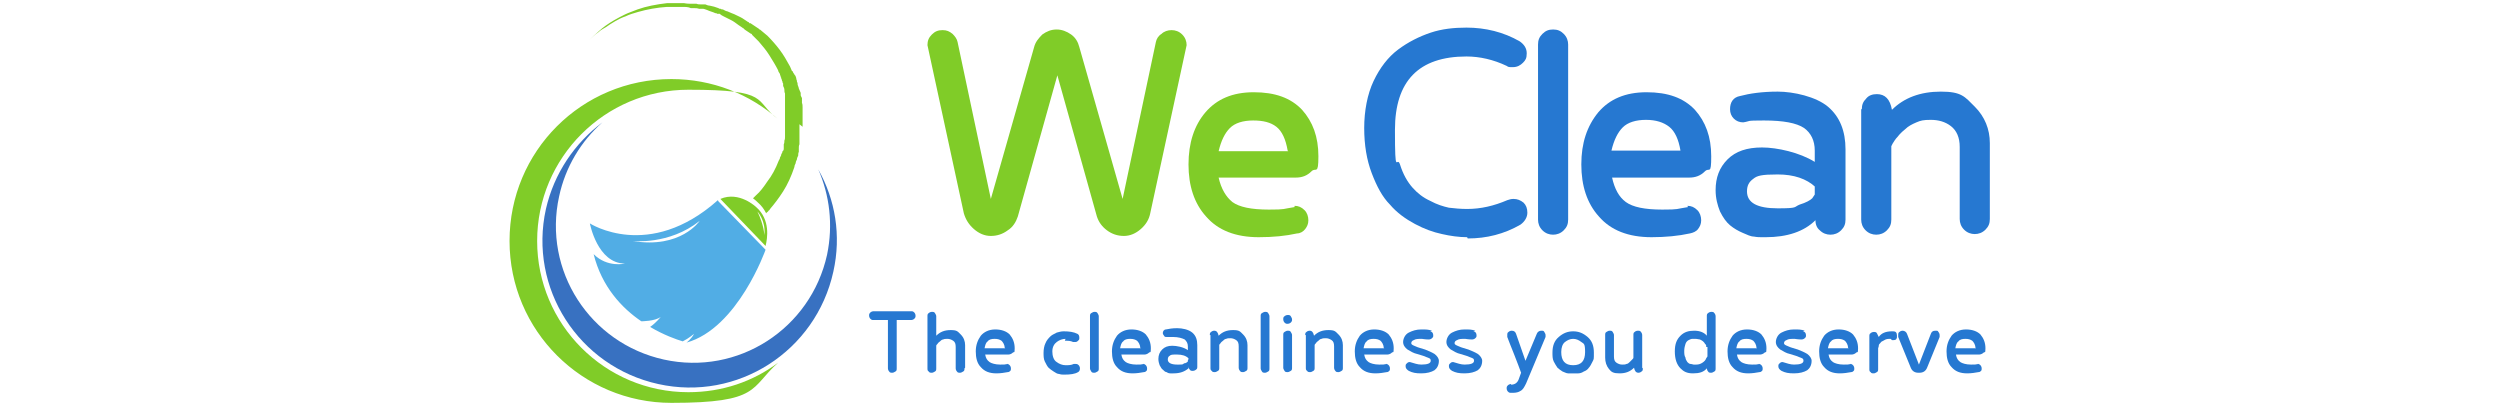
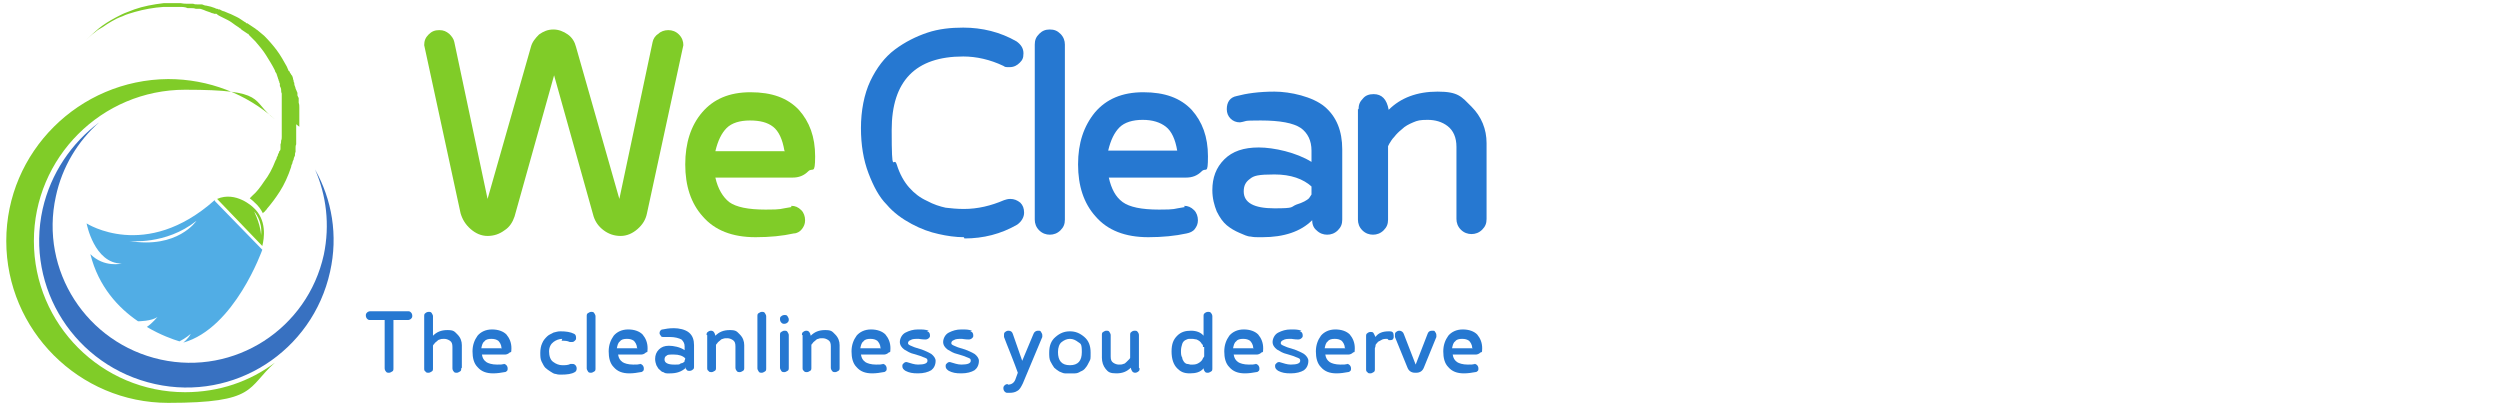
<svg xmlns="http://www.w3.org/2000/svg" version="1.1" viewBox="0 0 398.4 64.7">
  <defs>
    <style>
      .cls-1 {
        fill: none;
      }

      .cls-2 {
        fill: #51ade5;
      }

      .cls-3 {
        fill: #3871c1;
      }

      .cls-4 {
        fill: #80cc28;
      }

      .cls-5 {
        fill: #2678d1;
      }

      .cls-6 {
        clip-path: url(#clippath);
      }
    </style>
    <clipPath id="clippath">
-       <rect class="cls-1" x="81.2" y="12.3" width="43.2" height="51.9" />
+       <rect class="cls-1" x="1" y="12.3" width="43.2" height="51.9" />
    </clipPath>
  </defs>
  <g>
    <g id="_圖層_1" data-name="圖層_1">
      <g>
        <g>
          <g class="cls-6">
-             <path class="cls-4" d="M109.7,62.5c-13.3,0-24.1-10.8-24.1-24.1s10.8-24.1,24.1-24.1,10.3,1.7,14.3,4.7c-4.5-4-10.5-6.4-17-6.4-14.3,0-25.8,11.5-25.8,25.8s11.6,25.8,25.8,25.8,12.5-2.4,17-6.4c-4,3-8.9,4.7-14.3,4.7" />
+             <path class="cls-4" d="M29.5,62.5c-13.3,0-24.1-10.8-24.1-24.1S16.2,14.3,29.5,14.3s10.3,1.7,14.3,4.7c-4.5-4-10.5-6.4-17-6.4C12.6,12.7,1,24.2,1,38.4s11.6,25.8,25.8,25.8,12.5-2.4,17-6.4c-4,3-8.9,4.7-14.3,4.7" />
          </g>
-           <path class="cls-3" d="M131.8,40.6c-2.6,11.8-14.2,19.3-26,16.7-11.8-2.6-19.3-14.2-16.7-26,1-4.7,3.5-8.8,6.9-11.8-4.4,3.3-7.7,8.1-9,13.8-2.8,12.6,5.2,25.1,17.9,27.9,12.6,2.8,25.1-5.2,27.9-17.9,1.3-5.8.3-11.5-2.4-16.3,1.8,4.1,2.4,8.8,1.4,13.6" />
-           <path class="cls-4" d="M127.9,20.2v-.2c0-.2,0-.5,0-.7,0-.2,0-.5,0-.7,0-.1,0-.2,0-.4,0-.1,0-.2,0-.4,0-.2,0-.5,0-.7,0-.2,0-.5-.1-.7v-.2c0,0,0-.1,0-.2v-.4c-.1-.1-.1-.2-.2-.4h0c0,0,0-.2,0-.2v-.2c-.1-.2-.2-.5-.3-.7,0-.2-.2-.5-.2-.7v-.2c0,0-.1-.1-.1-.2,0-.1,0-.2-.1-.4,0-.1,0-.2-.1-.4,0-.1-.1-.2-.2-.3,0-.1-.1-.2-.2-.3,0-.1,0-.2-.2-.3-.1-.2-.2-.5-.3-.7-.5-.9-1-1.8-1.6-2.6-.6-.8-1.3-1.6-2-2.3l-.6-.5-.6-.5h-.1c0-.1-.2-.2-.2-.2l-.3-.2-.3-.2-.6-.4h-.2c0-.1-.1-.2-.2-.2-.2-.1-.4-.3-.6-.4-.4-.3-.9-.5-1.3-.7-.2-.1-.4-.2-.7-.3-.2-.1-.5-.2-.7-.3-.2,0-.5-.2-.7-.3h-.2c0,0-.1-.1-.2-.1-.1,0-.2,0-.3-.1-.5-.2-.9-.3-1.4-.4-.2,0-.5-.1-.7-.2-.1,0-.2,0-.3,0-.1,0-.2,0-.4,0-.2,0-.5,0-.7-.1-.1,0-.2,0-.3,0-.1,0-.2,0-.3,0-.5,0-.9,0-1.4-.1-.9,0-1.8,0-2.7,0-1.7.2-3.3.5-4.7,1-.7.3-1.4.5-2,.8-.6.3-1.2.6-1.7.9-.5.3-1,.6-1.4.9-.4.3-.8.6-1.1.9-.7.6-1.1,1-1.5,1.4-.2.2-.3.3-.4.4,0,0-.1.1-.1.1,0,0,0,0,.1-.1,0,0,.2-.2.4-.4.3-.3.8-.8,1.5-1.3.3-.3.7-.5,1.2-.8.4-.3.9-.6,1.4-.9.5-.3,1.1-.6,1.7-.8.6-.3,1.3-.5,2-.7,1.4-.4,3-.7,4.6-.8.8,0,1.7,0,2.5,0,.4,0,.9,0,1.3.2.1,0,.2,0,.3,0,.1,0,.2,0,.3,0,.2,0,.4,0,.7.1.1,0,.2,0,.3,0,.1,0,.2,0,.3,0,.2,0,.4.1.7.2.4.2.9.3,1.3.5.1,0,.2,0,.3.1,0,0,.1,0,.2,0h.2c.2.2.4.3.6.4.2.1.4.2.6.3.2.1.4.2.6.3.4.2.8.5,1.2.8.2.1.4.3.6.4,0,0,0,0,.1.1h.1c0,.1.3.3.3.3l.3.2.3.2.3.2h.1c0,.1.1.2.1.2l.5.5.5.5c.6.7,1.2,1.4,1.7,2.2.5.8,1,1.6,1.4,2.4,0,.2.2.4.3.6,0,.1,0,.2.1.3,0,.1,0,.2.1.3,0,.1,0,.2.1.3,0,.1,0,.2.1.3,0,.1,0,.2.1.3,0,0,0,.1,0,.2v.2c.1.2.2.4.2.6,0,.2,0,.4.1.6v.2s0,0,0,0h0c0,.2,0,.3,0,.4,0,.1,0,.2,0,.3,0,0,0,.1,0,.2v.2c0,.2,0,.4,0,.6,0,.2,0,.4,0,.6,0,.1,0,.2,0,.3,0,.1,0,.2,0,.3,0,.2,0,.4,0,.6,0,.2,0,.4,0,.6v.2c0,0,0,.1,0,.2,0,.1,0,.2,0,.3,0,.1,0,.2,0,.3v.2s0,.1,0,.2c0,.2,0,.4,0,.6,0,0,0,.2,0,.3,0,0,0,.2,0,.3,0,.2,0,.4-.1.6,0,.2,0,.4-.1.6,0,0,0,.2,0,.3,0,0,0,.2,0,.3,0,.2,0,.4-.2.5,0,.2-.1.3-.2.5,0,.2-.1.3-.2.5,0,.2-.1.3-.2.5-.5,1.3-1.1,2.4-1.8,3.3-.6.9-1.2,1.7-1.8,2.2,0,0-.1.1-.2.2,0,0-.1.1-.2.2,0,0,0,0-.1.1.4.3.6.5.7.6.7.6,1.1,1.2,1.4,1.8,0-.1.2-.2.3-.3,0,0,.1-.2.2-.2,0,0,.1-.2.2-.3.6-.7,1.3-1.6,2-2.7s1.3-2.4,1.8-3.9c0-.2.1-.4.2-.6,0-.2.1-.4.2-.6,0-.2.1-.4.2-.6,0-.2,0-.4.1-.6,0-.1,0-.2,0-.3,0-.1,0-.2,0-.3,0-.2,0-.4.1-.6,0-.2,0-.4,0-.7,0-.1,0-.2,0-.3,0-.1,0-.2,0-.3,0-.2,0-.5,0-.7,0,0,0-.1,0-.2v-.2c0-.1,0-.2,0-.3,0-.1,0-.2,0-.3s0-.1,0-.2" />
-           <path class="cls-2" d="M100.8,38.4s5.8.7,10.7-3.2c0,0-3,4.5-10.7,3.2ZM114.4,31.9c-11,9.8-20.4,3.7-20.4,3.7,0,0,1.2,6.4,5.6,6.4,0,0-2.8.7-5-1.5,1.3,5.2,4.5,8.6,7.6,10.7,0,0,2.2,0,3.1-.7,0,0-.8,1-1.7,1.6,2.2,1.3,4.2,2,5.2,2.3,1-.5,1.8-1.2,1.8-1.2-.4.8-1.2,1.4-1.2,1.4,8.2-2.3,12.6-14.8,12.6-14.8l-7.5-7.7" />
-           <path class="cls-4" d="M121.8,37.5s0-1.5-1.1-3.8c0,0,1.4,1.5,1.1,3.8ZM120.5,33s-2.7-2.6-5.7-1.3l7.2,7.5c.3-1.2.8-4.2-1.5-6.2" />
+           <path class="cls-3" d="M51.6,40.6c-2.6,11.8-14.2,19.3-26,16.7-11.8-2.6-19.3-14.2-16.7-26,1-4.7,3.5-8.8,6.9-11.8-4.4,3.3-7.7,8.1-9,13.8-2.8,12.6,5.2,25.1,17.9,27.9,12.6,2.8,25.1-5.2,27.9-17.9,1.3-5.8.3-11.5-2.4-16.3,1.8,4.1,2.4,8.8,1.4,13.6" />
+           <path class="cls-4" d="M47.7,20.2v-.2c0-.2,0-.5,0-.7,0-.2,0-.5,0-.7,0-.1,0-.2,0-.4,0-.1,0-.2,0-.4,0-.2,0-.5,0-.7,0-.2,0-.5-.1-.7v-.2c0,0,0-.1,0-.2v-.4c-.1-.1-.1-.2-.2-.4h0c0,0,0-.2,0-.2v-.2c-.1-.2-.2-.5-.3-.7,0-.2-.2-.5-.2-.7v-.2c0,0-.1-.1-.1-.2,0-.1,0-.2-.1-.4,0-.1,0-.2-.1-.4,0-.1-.1-.2-.2-.3,0-.1-.1-.2-.2-.3,0-.1,0-.2-.2-.3-.1-.2-.2-.5-.3-.7-.5-.9-1-1.8-1.6-2.6-.6-.8-1.3-1.6-2-2.3l-.6-.5-.6-.5h-.1c0-.1-.2-.2-.2-.2l-.3-.2-.3-.2-.6-.4h-.2c0-.1-.1-.2-.2-.2-.2-.1-.4-.3-.6-.4-.4-.3-.9-.5-1.3-.7-.2-.1-.4-.2-.7-.3-.2-.1-.5-.2-.7-.3-.2,0-.5-.2-.7-.3h-.2c0,0-.1-.1-.2-.1-.1,0-.2,0-.3-.1-.5-.2-.9-.3-1.4-.4-.2,0-.5-.1-.7-.2-.1,0-.2,0-.3,0-.1,0-.2,0-.4,0-.2,0-.5,0-.7-.1-.1,0-.2,0-.3,0-.1,0-.2,0-.3,0-.5,0-.9,0-1.4-.1-.9,0-1.8,0-2.7,0-1.7.2-3.3.5-4.7,1-.7.3-1.4.5-2,.8-.6.3-1.2.6-1.7.9-.5.3-1,.6-1.4.9-.4.3-.8.6-1.1.9-.7.6-1.1,1-1.5,1.4-.2.2-.3.3-.4.4,0,0-.1.1-.1.1,0,0,0,0,.1-.1,0,0,.2-.2.4-.4.3-.3.8-.8,1.5-1.3.3-.3.7-.5,1.2-.8.4-.3.9-.6,1.4-.9.5-.3,1.1-.6,1.7-.8.6-.3,1.3-.5,2-.7,1.4-.4,3-.7,4.6-.8.8,0,1.7,0,2.5,0,.4,0,.9,0,1.3.2.1,0,.2,0,.3,0,.1,0,.2,0,.3,0,.2,0,.4,0,.7.1.1,0,.2,0,.3,0,.1,0,.2,0,.3,0,.2,0,.4.1.7.2.4.2.9.3,1.3.5.1,0,.2,0,.3.1,0,0,.1,0,.2,0h.2c.2.2.4.3.6.4.2.1.4.2.6.3.2.1.4.2.6.3.4.2.8.5,1.2.8.2.1.4.3.6.4,0,0,0,0,.1.1h.1c0,.1.3.3.3.3l.3.2.3.2.3.2h.1c0,.1.1.2.1.2l.5.5.5.5c.6.7,1.2,1.4,1.7,2.2.5.8,1,1.6,1.4,2.4,0,.2.2.4.3.6,0,.1,0,.2.1.3,0,.1,0,.2.1.3,0,.1,0,.2.1.3,0,.1,0,.2.1.3,0,.1,0,.2.1.3,0,0,0,.1,0,.2v.2c.1.2.2.4.2.6,0,.2,0,.4.1.6v.2s0,0,0,0h0c0,.2,0,.3,0,.4,0,.1,0,.2,0,.3,0,0,0,.1,0,.2v.2c0,.2,0,.4,0,.6,0,.2,0,.4,0,.6,0,.1,0,.2,0,.3,0,.1,0,.2,0,.3,0,.2,0,.4,0,.6,0,.2,0,.4,0,.6v.2c0,0,0,.1,0,.2,0,.1,0,.2,0,.3,0,.1,0,.2,0,.3v.2s0,.1,0,.2c0,.2,0,.4,0,.6,0,0,0,.2,0,.3,0,0,0,.2,0,.3,0,.2,0,.4-.1.6,0,.2,0,.4-.1.6,0,0,0,.2,0,.3,0,0,0,.2,0,.3,0,.2,0,.4-.2.5,0,.2-.1.3-.2.5,0,.2-.1.3-.2.5,0,.2-.1.3-.2.5-.5,1.3-1.1,2.4-1.8,3.3-.6.9-1.2,1.7-1.8,2.2,0,0-.1.1-.2.2,0,0-.1.1-.2.2,0,0,0,0-.1.1.4.3.6.5.7.6.7.6,1.1,1.2,1.4,1.8,0-.1.2-.2.3-.3,0,0,.1-.2.2-.2,0,0,.1-.2.2-.3.6-.7,1.3-1.6,2-2.7s1.3-2.4,1.8-3.9c0-.2.1-.4.2-.6,0-.2.1-.4.2-.6,0-.2.1-.4.2-.6,0-.2,0-.4.1-.6,0-.1,0-.2,0-.3,0-.1,0-.2,0-.3,0-.2,0-.4.1-.6,0-.2,0-.4,0-.7,0-.1,0-.2,0-.3,0-.1,0-.2,0-.3,0-.2,0-.5,0-.7,0,0,0-.1,0-.2v-.2c0-.1,0-.2,0-.3,0-.1,0-.2,0-.3s0-.1,0-.2" />
+           <path class="cls-2" d="M20.6,38.4s5.8.7,10.7-3.2c0,0-3,4.5-10.7,3.2ZM34.2,31.9c-11,9.8-20.4,3.7-20.4,3.7,0,0,1.2,6.4,5.6,6.4,0,0-2.8.7-5-1.5,1.3,5.2,4.5,8.6,7.6,10.7,0,0,2.2,0,3.1-.7,0,0-.8,1-1.7,1.6,2.2,1.3,4.2,2,5.2,2.3,1-.5,1.8-1.2,1.8-1.2-.4.8-1.2,1.4-1.2,1.4,8.2-2.3,12.6-14.8,12.6-14.8l-7.5-7.7" />
+           <path class="cls-4" d="M41.6,37.5s0-1.5-1.1-3.8c0,0,1.4,1.5,1.1,3.8ZM40.3,33s-2.7-2.6-5.7-1.3l7.2,7.5c.3-1.2.8-4.2-1.5-6.2" />
        </g>
        <g>
-           <path class="cls-4" d="M168.4,4.7c.8,0,1.6.3,2.3.8.7.5,1.1,1.2,1.3,2l6.9,24.2,5.3-25c.1-.5.4-1,.9-1.3.4-.4,1-.6,1.6-.6s1.2.2,1.7.7c.5.5.7,1.1.7,1.7l-5.8,26.8c-.2,1-.7,1.8-1.5,2.5-.8.7-1.7,1.1-2.7,1.1s-1.9-.3-2.7-.9c-.8-.6-1.3-1.3-1.6-2.2l-6.3-22.5-6.3,22.5c-.3.9-.8,1.7-1.6,2.2-.8.6-1.7.9-2.7.9s-1.9-.4-2.7-1.1c-.8-.7-1.3-1.5-1.6-2.5l-5.8-26.8c0-.7.2-1.2.7-1.7.5-.5,1-.7,1.7-.7s1.1.2,1.6.6c.4.4.7.8.8,1.3l5.3,25,6.9-24.2c.2-.8.7-1.4,1.3-2,.7-.5,1.4-.8,2.3-.8Z" />
-           <path class="cls-4" d="M206.3,32.8c.6,0,1.1.2,1.6.7.4.4.6,1,.6,1.6s-.2,1-.5,1.4c-.3.4-.8.7-1.3.7-1.8.4-3.8.6-6.1.6-3.7,0-6.5-1.1-8.4-3.3-1.9-2.1-2.8-4.9-2.8-8.3s.9-6.2,2.7-8.3c1.8-2.1,4.3-3.2,7.7-3.2s5.9.9,7.7,2.8c1.7,1.9,2.6,4.3,2.6,7.4s-.4,1.7-1.1,2.4c-.7.7-1.5,1-2.5,1h-12.3c.4,1.8,1.2,3.1,2.2,3.9,1.1.8,3,1.2,5.8,1.2s2.1-.1,4.1-.4ZM205.2,24c-.3-1.8-.9-3.1-1.8-3.8-.9-.7-2.1-1-3.7-1s-2.9.4-3.7,1.2c-.8.8-1.4,2-1.8,3.7h11.1Z" />
-           <path class="cls-5" d="M233.8,37.8c-1.3,0-2.7-.2-4-.5-1.4-.3-2.8-.8-4.3-1.6-1.5-.8-2.9-1.8-4-3.1-1.2-1.2-2.1-2.9-2.9-5-.8-2.1-1.2-4.5-1.2-7.2s.5-5.4,1.5-7.5c1-2.1,2.3-3.8,3.9-5,1.6-1.2,3.4-2.1,5.2-2.7,1.8-.6,3.7-.8,5.7-.8,3,0,5.9.7,8.5,2.2.7.5,1.1,1.1,1.1,1.9s-.2,1.1-.6,1.5c-.4.4-.9.7-1.6.7s-.7,0-1-.2c-2.1-1-4.3-1.5-6.4-1.5-7.6,0-11.4,3.9-11.4,11.7s.3,4,.8,5.5c.5,1.6,1.2,2.8,2,3.7.8.9,1.7,1.6,2.8,2.1,1.1.6,2.1.9,3,1.1.9.1,1.8.2,2.9.2,2.2,0,4.3-.5,6.4-1.4.3-.1.6-.2,1-.2.6,0,1.1.2,1.6.6.4.4.6.9.6,1.6s-.4,1.4-1.1,1.9c-2.6,1.5-5.4,2.2-8.4,2.2Z" />
-           <path class="cls-5" d="M245.1,7.1c0-.7.2-1.2.7-1.7.5-.5,1-.7,1.7-.7s1.2.2,1.7.7.7,1.1.7,1.7v27.9c0,.7-.2,1.2-.7,1.7s-1.1.7-1.7.7-1.2-.2-1.7-.7c-.5-.5-.7-1.1-.7-1.7V7.1Z" />
-           <path class="cls-5" d="M268.9,32.8c.6,0,1.1.2,1.6.7.4.4.6,1,.6,1.6s-.2,1-.5,1.4c-.3.4-.8.6-1.3.7-1.8.4-3.9.6-6.1.6-3.7,0-6.5-1.1-8.4-3.3-1.9-2.1-2.8-4.9-2.8-8.3s.9-6.1,2.7-8.3c1.8-2.1,4.3-3.2,7.7-3.2s5.9.9,7.7,2.8c1.7,1.9,2.6,4.3,2.6,7.4s-.3,1.7-1,2.4c-.7.7-1.5,1-2.5,1h-12.3c.4,1.8,1.1,3.1,2.2,3.9,1.1.8,3,1.2,5.8,1.2s2.1-.1,4.1-.4ZM267.8,24c-.3-1.8-.9-3.1-1.8-3.8-.9-.7-2.1-1.1-3.7-1.1s-2.9.4-3.7,1.2c-.8.8-1.4,2-1.8,3.7h11Z" />
-           <path class="cls-5" d="M289.3,35.1c-1.8,1.8-4.5,2.7-7.9,2.7h-.7c-.3,0-.7,0-1.2-.1-.5,0-1.1-.3-1.8-.6-.7-.3-1.4-.7-2-1.2-.6-.5-1.1-1.2-1.6-2.2-.4-1-.7-2.1-.7-3.4,0-2,.6-3.6,1.9-4.9,1.3-1.3,3.1-1.9,5.5-1.9s6,.8,8.4,2.3v-1.8c0-1.6-.6-2.8-1.7-3.6-1.2-.8-3.3-1.2-6.4-1.2s-2,.1-3.3.3c-.6,0-1.1-.2-1.5-.6-.4-.4-.6-.9-.6-1.5,0-1.1.5-1.9,1.6-2.1,1.5-.4,3.5-.7,6-.7s6.1.8,8,2.4c1.9,1.6,2.8,3.9,2.8,6.8v11.2c0,.7-.2,1.2-.7,1.7-.5.5-1.1.7-1.7.7s-1.2-.2-1.7-.7c-.5-.4-.7-1-.7-1.7ZM289.3,29.8c-1.4-1.3-3.4-2-6-2s-3.3.2-3.9.7c-.7.5-1,1.1-1,2,0,1.8,1.6,2.7,4.9,2.7s2.5-.2,3.5-.6c1-.3,1.7-.7,2-1l.4-.6v-1.3Z" />
-           <path class="cls-5" d="M296.7,17.4c0-.7.2-1.2.7-1.7.4-.5,1-.7,1.7-.7,1.3,0,2.1.8,2.4,2.5,1.9-1.9,4.5-2.9,7.8-2.9s3.8.8,5.4,2.4c1.6,1.6,2.4,3.6,2.4,5.8v12.1c0,.7-.2,1.2-.7,1.7-.5.5-1.1.7-1.7.7s-1.2-.2-1.7-.7c-.5-.5-.7-1.1-.7-1.7v-11.5c0-1.5-.5-2.6-1.4-3.3-.9-.7-2-1-3.2-1s-1.6.1-2.3.4c-.7.3-1.3.6-1.8,1.1-.5.4-.9.8-1.2,1.2-.4.4-.6.8-.8,1.1l-.2.4v11.7c0,.7-.2,1.2-.7,1.7-.5.5-1.1.7-1.7.7s-1.2-.2-1.7-.7c-.5-.5-.7-1.1-.7-1.7v-17.6Z" />
-           <path class="cls-5" d="M141.5,51h-2.3c-.2,0-.3,0-.5-.2-.1-.1-.2-.3-.2-.5s0-.3.2-.5c.1-.1.3-.2.5-.2h6c.2,0,.3,0,.5.2.1.1.2.3.2.5s0,.3-.2.5c-.1.1-.3.2-.5.2h-2.3v7.7c0,.2,0,.4-.2.5-.2.1-.3.2-.5.2s-.4,0-.5-.2c-.1-.1-.2-.3-.2-.5v-7.7Z" />
-           <path class="cls-5" d="M153.7,58.7c0,.2,0,.4-.2.5s-.3.2-.5.2-.4,0-.5-.2c-.1-.1-.2-.3-.2-.5v-3.4c0-.5-.1-.8-.4-1-.3-.2-.6-.3-.9-.3s-.5,0-.7.1c-.2,0-.4.2-.5.3-.1.1-.3.2-.4.4-.1.1-.2.2-.2.3h0v3.6c0,.2,0,.4-.2.5s-.3.2-.5.2-.4,0-.5-.2c-.2-.1-.2-.3-.2-.5v-8.3c0-.2,0-.4.2-.5.1-.1.3-.2.5-.2s.4,0,.5.2.2.3.2.5v3.1c.6-.6,1.3-.9,2.3-.9s1.1.2,1.6.7c.5.5.7,1.1.7,1.7v3.6Z" />
-           <path class="cls-5" d="M160.4,58c.2,0,.3,0,.5.2.1.1.2.3.2.5s0,.3-.1.4c-.1.1-.2.2-.4.2-.5.1-1.2.2-1.8.2-1.1,0-1.9-.3-2.5-1-.6-.6-.8-1.5-.8-2.5s.3-1.8.8-2.5c.5-.6,1.3-1,2.3-1s1.8.3,2.3.8c.5.6.8,1.3.8,2.2s-.1.5-.3.7c-.2.2-.5.3-.7.3h-3.7c.1.6.3.9.7,1.2.3.2.9.4,1.7.4s.6,0,1.2-.1ZM160.1,55.4c0-.5-.3-.9-.5-1.1-.3-.2-.6-.3-1.1-.3s-.9.1-1.1.4c-.3.2-.4.6-.5,1.1h3.3Z" />
-           <path class="cls-5" d="M169.8,54c-.5,0-1,.2-1.4.5-.4.3-.7.8-.7,1.5s.2,1.4.7,1.7c.4.3.9.5,1.4.5s.9,0,1.3-.2c.1,0,.2,0,.3,0,.2,0,.3,0,.5.2.1.1.2.3.2.5,0,.3-.1.5-.3.6-.5.3-1.2.4-2.2.4-.3,0-.5,0-.8-.1-.3,0-.6-.2-.9-.4-.3-.2-.6-.4-.8-.6-.2-.2-.4-.6-.6-1-.2-.4-.2-.9-.2-1.4s.1-1.1.3-1.5c.2-.5.5-.8.8-1.1.3-.3.7-.4,1-.6.4-.1.7-.2,1.1-.2.9,0,1.6.1,2.2.4.2.1.3.3.3.6s0,.3-.2.5-.3.2-.5.2-.2,0-.3,0c-.4-.2-.8-.2-1.3-.2Z" />
-           <path class="cls-5" d="M173.7,50.4c0-.2,0-.4.2-.5s.3-.2.5-.2.4,0,.5.2.2.3.2.5v8.3c0,.2,0,.4-.2.5s-.3.2-.5.2-.4,0-.5-.2-.2-.3-.2-.5v-8.3Z" />
-           <path class="cls-5" d="M182.1,58c.2,0,.3,0,.5.2.1.1.2.3.2.5s0,.3-.1.4c-.1.1-.2.2-.4.2-.5.1-1.2.2-1.8.2-1.1,0-1.9-.3-2.5-1-.6-.6-.8-1.5-.8-2.5s.3-1.8.8-2.5c.5-.6,1.3-1,2.3-1s1.8.3,2.3.8c.5.6.8,1.3.8,2.2s-.1.5-.3.7c-.2.2-.5.3-.7.3h-3.7c.1.6.3.9.7,1.2.3.2.9.4,1.7.4s.6,0,1.2-.1ZM181.7,55.4c0-.5-.3-.9-.5-1.1-.3-.2-.6-.3-1.1-.3s-.9.1-1.1.4c-.3.2-.4.6-.5,1.1h3.3Z" />
-           <path class="cls-5" d="M189.4,58.7c-.6.5-1.3.8-2.4.8h-.2c0,0-.2,0-.3,0-.1,0-.3,0-.6-.2-.2,0-.4-.2-.6-.4-.2-.1-.3-.4-.5-.7-.1-.3-.2-.6-.2-1,0-.6.2-1.1.6-1.5.4-.4.9-.6,1.6-.6s1.8.2,2.5.7v-.6c0-.5-.2-.8-.5-1.1-.4-.2-1-.4-1.9-.4s-.6,0-1,0c-.2,0-.3,0-.4-.2-.1-.1-.2-.3-.2-.4,0-.3.2-.6.5-.6.5-.1,1-.2,1.8-.2s1.8.2,2.4.7c.6.5.8,1.2.8,2v3.4c0,.2,0,.4-.2.5-.1.1-.3.2-.5.2s-.4,0-.5-.2c-.1-.1-.2-.3-.2-.5ZM189.4,57.1c-.4-.4-1-.6-1.8-.6s-1,0-1.2.2c-.2.1-.3.3-.3.6,0,.5.5.8,1.5.8s.8,0,1.1-.2c.3,0,.5-.2.6-.3v-.2c.1,0,.1-.4.1-.4Z" />
-           <path class="cls-5" d="M192.8,53.4c0-.2,0-.4.2-.5.1-.1.3-.2.5-.2.4,0,.6.3.7.8.6-.6,1.3-.9,2.3-.9s1.1.2,1.6.7c.5.5.7,1.1.7,1.7v3.6c0,.2,0,.4-.2.5s-.3.2-.5.2-.4,0-.5-.2c-.1-.1-.2-.3-.2-.5v-3.4c0-.5-.1-.8-.4-1-.3-.2-.6-.3-.9-.3s-.5,0-.7.1c-.2,0-.4.2-.5.3-.1.1-.3.2-.4.4-.1.1-.2.2-.2.3h0v3.6c0,.2,0,.4-.2.5s-.3.2-.5.2-.4,0-.5-.2c-.2-.1-.2-.3-.2-.5v-5.2Z" />
-           <path class="cls-5" d="M200.9,50.4c0-.2,0-.4.2-.5s.3-.2.5-.2.4,0,.5.2.2.3.2.5v8.3c0,.2,0,.4-.2.5s-.3.2-.5.2-.4,0-.5-.2-.2-.3-.2-.5v-8.3Z" />
-           <path class="cls-5" d="M204.5,50.9c0-.2,0-.4.2-.5.1-.1.3-.2.5-.2s.4,0,.5.2c.1.2.2.3.2.5s0,.3-.2.5c-.1.1-.3.2-.5.2s-.3,0-.5-.2c-.1-.1-.2-.3-.2-.5ZM204.5,53.4c0-.2,0-.4.2-.5s.3-.2.5-.2.4,0,.5.2.2.3.2.5v5.2c0,.2,0,.4-.2.5s-.3.2-.5.2-.4,0-.5-.2-.2-.3-.2-.5v-5.2Z" />
-           <path class="cls-5" d="M208,53.4c0-.2,0-.4.2-.5.1-.1.3-.2.5-.2.4,0,.6.3.7.8.6-.6,1.3-.9,2.3-.9s1.1.2,1.6.7c.5.5.7,1.1.7,1.7v3.6c0,.2,0,.4-.2.5s-.3.2-.5.2-.4,0-.5-.2c-.1-.1-.2-.3-.2-.5v-3.4c0-.5-.1-.8-.4-1-.3-.2-.6-.3-.9-.3s-.5,0-.7.1c-.2,0-.4.2-.5.3-.1.1-.3.2-.4.4-.1.1-.2.2-.2.3h0v3.6c0,.2,0,.4-.2.5s-.3.2-.5.2-.4,0-.5-.2c-.2-.1-.2-.3-.2-.5v-5.2Z" />
-           <path class="cls-5" d="M220.8,58c.2,0,.3,0,.5.2.1.1.2.3.2.5s0,.3-.1.4c-.1.1-.2.2-.4.2-.5.1-1.2.2-1.8.2-1.1,0-1.9-.3-2.5-1-.6-.6-.8-1.5-.8-2.5s.3-1.8.8-2.5c.5-.6,1.3-1,2.3-1s1.8.3,2.3.8c.5.6.8,1.3.8,2.2s-.1.5-.3.7c-.2.2-.5.3-.7.3h-3.7c.1.6.3.9.7,1.2.3.2.9.4,1.7.4s.6,0,1.2-.1ZM220.5,55.4c0-.5-.3-.9-.5-1.1-.3-.2-.6-.3-1.1-.3s-.9.1-1.1.4c-.3.2-.4.6-.5,1.1h3.3Z" />
-           <path class="cls-5" d="M227.9,52.8c.3,0,.5.3.5.6s0,.3-.2.5c-.1.1-.3.2-.5.2-.6,0-1-.1-1.1-.1-.6,0-1,0-1.3.2-.3.1-.4.3-.4.5s.2.3.7.5c.4.2.9.3,1.5.5.5.2,1,.4,1.5.7.4.3.7.7.7,1.1,0,.7-.3,1.2-.7,1.5-.5.3-1.2.5-2.1.5s-1.4-.1-2-.4c-.3-.2-.5-.4-.5-.7s0-.3.2-.5.3-.2.5-.2c.7.2,1.2.4,1.8.4,1,0,1.5-.2,1.5-.6s-.2-.4-.7-.6c-.4-.2-.9-.3-1.5-.5-.5-.1-1-.4-1.5-.7-.4-.3-.7-.7-.7-1.2s.3-1.2.9-1.5c.6-.3,1.2-.5,2-.5s1.1,0,1.7.2Z" />
-           <path class="cls-5" d="M234.8,52.8c.3,0,.5.3.5.6s0,.3-.2.5c-.1.1-.3.2-.5.2-.6,0-1-.1-1.1-.1-.6,0-1,0-1.3.2-.3.1-.4.3-.4.5s.2.3.7.5c.4.2.9.3,1.5.5.5.2,1,.4,1.5.7.4.3.7.7.7,1.1,0,.7-.3,1.2-.7,1.5-.5.3-1.2.5-2.1.5s-1.4-.1-2-.4c-.3-.2-.5-.4-.5-.7s0-.3.2-.5.3-.2.5-.2c.7.2,1.2.4,1.8.4,1,0,1.5-.2,1.5-.6s-.2-.4-.7-.6c-.4-.2-.9-.3-1.5-.5-.5-.1-1-.4-1.5-.7-.4-.3-.7-.7-.7-1.2s.3-1.2.9-1.5c.6-.3,1.2-.5,2-.5s1.1,0,1.7.2Z" />
-           <path class="cls-5" d="M240.8,61.3c.6,0,1-.3,1.2-.8l.4-1.1c-.2-.6-.6-1.6-1.1-2.9-.5-1.3-.9-2.2-1.1-2.8,0-.2,0-.3,0-.3,0-.2,0-.4.2-.5.1-.1.3-.2.5-.2.4,0,.6.2.7.5l1.5,4.3,1.8-4.3c.1-.3.4-.5.7-.5s.4,0,.5.2c.1.2.2.3.2.5s0,.1,0,.3l-3.1,7.4c-.3.6-.5,1-.9,1.2-.3.2-.7.3-1.2.3h-.3c-.2,0-.3,0-.5-.2-.1-.1-.2-.3-.2-.5s0-.3.2-.5c.1-.1.3-.2.5-.2Z" />
-           <path class="cls-5" d="M250.7,59.5c-.3,0-.6,0-.8,0-.3,0-.6-.2-.9-.3-.3-.2-.6-.4-.8-.6-.2-.3-.4-.6-.6-1-.2-.4-.2-.9-.2-1.4,0-1.1.3-1.9,1-2.5.7-.6,1.4-.9,2.3-.9s1.6.3,2.3.9c.7.6,1,1.4,1,2.5s0,1-.2,1.4c-.2.4-.4.8-.6,1-.2.3-.5.5-.8.6-.3.2-.6.3-.9.3-.3,0-.6,0-.8,0ZM250.7,58.2c1.3,0,1.9-.7,1.9-2.1s-.2-1.3-.6-1.6c-.4-.3-.8-.5-1.3-.5s-.9.2-1.3.5c-.4.3-.6.9-.6,1.6,0,1.4.6,2.1,1.9,2.1Z" />
-           <path class="cls-5" d="M261.8,58.7c0,.2,0,.4-.2.5-.1.1-.3.2-.5.2-.4,0-.6-.3-.7-.8-.6.6-1.3.9-2.3.9s-1.3-.2-1.7-.7c-.4-.5-.6-1.1-.6-1.8v-3.6c0-.2,0-.4.2-.5s.3-.2.5-.2.4,0,.5.2.2.3.2.5v3.4c0,.5.1.8.4,1,.3.2.6.3.9.3s.5,0,.7-.1c.2,0,.4-.2.5-.3.1-.1.2-.2.4-.4.1-.1.2-.2.2-.3h0v-3.6c0-.2,0-.4.2-.5.1-.1.3-.2.5-.2s.4,0,.5.2c.1.1.2.3.2.5v5.2Z" />
-           <path class="cls-5" d="M272,58.7c-.5.6-1.2.8-2.2.8s-1.5-.3-2-.8c-.6-.6-.9-1.5-.9-2.7s.3-1.9.9-2.5c.6-.6,1.3-.8,2.2-.8s1.6.3,2,.8v-3.1c0-.2,0-.4.2-.5.1-.1.3-.2.5-.2s.4,0,.5.2c.1.1.2.3.2.5v8.3c0,.2,0,.4-.2.5-.2.1-.3.2-.5.2s-.4,0-.5-.2c-.1-.1-.2-.3-.2-.6ZM271.9,55.3s0,0,0-.2c0,0,0-.2-.2-.3,0-.1-.2-.3-.3-.4-.1-.1-.3-.2-.5-.3-.2,0-.4-.1-.7-.1s-.3,0-.5,0c-.2,0-.4.1-.6.2-.2.1-.4.3-.5.6-.1.3-.2.7-.2,1.1s0,.8.2,1.1c0,.3.2.5.3.7.1.1.3.3.5.3.2,0,.4.1.5.1.1,0,.2,0,.4,0,.4,0,.7-.1,1-.3.3-.2.5-.4.6-.7l.2-.3v-1.5Z" />
-           <path class="cls-5" d="M280.2,58c.2,0,.3,0,.5.2.1.1.2.3.2.5s0,.3-.1.4c-.1.1-.2.2-.4.2-.5.1-1.2.2-1.8.2-1.1,0-1.9-.3-2.5-1-.6-.6-.8-1.5-.8-2.5s.3-1.8.8-2.5c.5-.6,1.3-1,2.3-1s1.8.3,2.3.8c.5.6.8,1.3.8,2.2s-.1.5-.3.7c-.2.2-.5.3-.7.3h-3.7c.1.6.3.9.7,1.2.3.2.9.4,1.7.4s.6,0,1.2-.1ZM279.9,55.4c0-.5-.3-.9-.5-1.1-.3-.2-.6-.3-1.1-.3s-.9.1-1.1.4c-.3.2-.4.6-.5,1.1h3.3Z" />
-           <path class="cls-5" d="M287.3,52.8c.3,0,.5.3.5.6s0,.3-.2.5c-.1.1-.3.2-.5.2-.6,0-1-.1-1.1-.1-.6,0-1,0-1.3.2-.3.1-.4.3-.4.5s.2.3.7.5c.4.2.9.3,1.5.5.5.2,1,.4,1.5.7.4.3.7.7.7,1.1,0,.7-.3,1.2-.7,1.5-.5.3-1.2.5-2.1.5s-1.4-.1-2-.4c-.3-.2-.5-.4-.5-.7s0-.3.2-.5.3-.2.5-.2c.7.2,1.2.4,1.8.4,1,0,1.5-.2,1.5-.6s-.2-.4-.7-.6c-.4-.2-.9-.3-1.5-.5-.5-.1-1-.4-1.5-.7-.4-.3-.7-.7-.7-1.2s.3-1.2.9-1.5c.6-.3,1.2-.5,2-.5s1.1,0,1.7.2Z" />
-           <path class="cls-5" d="M294.8,58c.2,0,.3,0,.5.2.1.1.2.3.2.5s0,.3-.1.4c-.1.1-.2.2-.4.2-.5.1-1.2.2-1.8.2-1.1,0-1.9-.3-2.5-1-.6-.6-.8-1.5-.8-2.5s.3-1.8.8-2.5c.5-.6,1.3-1,2.3-1s1.8.3,2.3.8c.5.6.8,1.3.8,2.2s-.1.5-.3.7c-.2.2-.5.3-.7.3h-3.7c.1.6.3.9.7,1.2.3.2.9.4,1.7.4s.6,0,1.2-.1ZM294.5,55.4c0-.5-.3-.9-.5-1.1-.3-.2-.6-.3-1.1-.3s-.9.1-1.1.4c-.3.2-.4.6-.5,1.1h3.3Z" />
-           <path class="cls-5" d="M301.3,54c-.4,0-.7,0-1,.2s-.5.2-.6.4c-.2.2-.3.3-.3.5,0,.2-.1.3-.1.4v.2s0,3.1,0,3.1c0,.2,0,.4-.2.5s-.3.2-.5.2-.4,0-.5-.2c-.2-.1-.2-.3-.2-.5v-5.2c0-.2,0-.4.2-.5.1-.1.3-.2.5-.2s.4,0,.5.2c.1.2.2.4.3.6.4-.6,1.1-.9,2.1-.9h.2c.4,0,.6.2.6.7s0,.3-.1.5c0,.1-.2.2-.4.2h-.3Z" />
-           <path class="cls-5" d="M305.7,59.4c-.6,0-1-.3-1.2-.8l-2-4.9c0,0,0-.2,0-.3,0-.2,0-.4.2-.5.1-.1.3-.2.5-.2.3,0,.6.2.7.5l1.9,4.9,1.9-4.9c.1-.3.3-.5.7-.5s.4,0,.5.2c.1.1.2.3.2.5s0,.2,0,.3l-2,4.9c-.2.5-.6.8-1.2.8Z" />
-           <path class="cls-5" d="M315.1,58c.2,0,.3,0,.5.2.1.1.2.3.2.5s0,.3-.1.4c-.1.1-.2.2-.4.2-.5.1-1.2.2-1.8.2-1.1,0-1.9-.3-2.5-1-.6-.6-.8-1.5-.8-2.5s.3-1.8.8-2.5c.5-.6,1.3-1,2.3-1s1.8.3,2.3.8c.5.6.8,1.3.8,2.2s-.1.5-.3.7c-.2.2-.5.3-.7.3h-3.7c.1.6.3.9.7,1.2.3.2.9.4,1.7.4s.6,0,1.2-.1ZM314.8,55.4c0-.5-.3-.9-.5-1.1-.3-.2-.6-.3-1.1-.3s-.9.1-1.1.4c-.3.2-.4.6-.5,1.1h3.3Z" />
+           <path class="cls-4" d="M88.2,4.7c.8,0,1.6.3,2.3.8.7.5,1.1,1.2,1.3,2l6.9,24.2,5.3-25c.1-.5.4-1,.9-1.3.4-.4,1-.6,1.6-.6s1.2.2,1.7.7c.5.5.7,1.1.7,1.7l-5.8,26.8c-.2,1-.7,1.8-1.5,2.5-.8.7-1.7,1.1-2.7,1.1s-1.9-.3-2.7-.9c-.8-.6-1.3-1.3-1.6-2.2l-6.3-22.5-6.3,22.5c-.3.9-.8,1.7-1.6,2.2-.8.6-1.7.9-2.7.9s-1.9-.4-2.7-1.1c-.8-.7-1.3-1.5-1.6-2.5l-5.8-26.8c0-.7.2-1.2.7-1.7.5-.5,1-.7,1.7-.7s1.1.2,1.6.6c.4.4.7.8.8,1.3l5.3,25,6.9-24.2c.2-.8.7-1.4,1.3-2,.7-.5,1.4-.8,2.3-.8Z" />
+           <path class="cls-4" d="M126.1,32.8c.6,0,1.1.2,1.6.7.4.4.6,1,.6,1.6s-.2,1-.5,1.4c-.3.4-.8.7-1.3.7-1.8.4-3.8.6-6.1.6-3.7,0-6.5-1.1-8.4-3.3-1.9-2.1-2.8-4.9-2.8-8.3s.9-6.2,2.7-8.3c1.8-2.1,4.3-3.2,7.7-3.2s5.9.9,7.7,2.8c1.7,1.9,2.6,4.3,2.6,7.4s-.4,1.7-1.1,2.4c-.7.7-1.5,1-2.5,1h-12.3c.4,1.8,1.2,3.1,2.2,3.9,1.1.8,3,1.2,5.8,1.2s2.1-.1,4.1-.4ZM125,24c-.3-1.8-.9-3.1-1.8-3.8-.9-.7-2.1-1-3.7-1s-2.9.4-3.7,1.2c-.8.8-1.4,2-1.8,3.7h11.1Z" />
+           <path class="cls-5" d="M153.6,37.8c-1.3,0-2.7-.2-4-.5-1.4-.3-2.8-.8-4.3-1.6-1.5-.8-2.9-1.8-4-3.1-1.2-1.2-2.1-2.9-2.9-5-.8-2.1-1.2-4.5-1.2-7.2s.5-5.4,1.5-7.5c1-2.1,2.3-3.8,3.9-5,1.6-1.2,3.4-2.1,5.2-2.7,1.8-.6,3.7-.8,5.7-.8,3,0,5.9.7,8.5,2.2.7.5,1.1,1.1,1.1,1.9s-.2,1.1-.6,1.5c-.4.4-.9.7-1.6.7s-.7,0-1-.2c-2.1-1-4.3-1.5-6.4-1.5-7.6,0-11.4,3.9-11.4,11.7s.3,4,.8,5.5c.5,1.6,1.2,2.8,2,3.7.8.9,1.7,1.6,2.8,2.1,1.1.6,2.1.9,3,1.1.9.1,1.8.2,2.9.2,2.2,0,4.3-.5,6.4-1.4.3-.1.6-.2,1-.2.6,0,1.1.2,1.6.6.4.4.6.9.6,1.6s-.4,1.4-1.1,1.9c-2.6,1.5-5.4,2.2-8.4,2.2Z" />
+           <path class="cls-5" d="M164.9,7.1c0-.7.2-1.2.7-1.7.5-.5,1-.7,1.7-.7s1.2.2,1.7.7.7,1.1.7,1.7v27.9c0,.7-.2,1.2-.7,1.7s-1.1.7-1.7.7-1.2-.2-1.7-.7c-.5-.5-.7-1.1-.7-1.7V7.1Z" />
+           <path class="cls-5" d="M188.7,32.8c.6,0,1.1.2,1.6.7.4.4.6,1,.6,1.6s-.2,1-.5,1.4c-.3.4-.8.6-1.3.7-1.8.4-3.9.6-6.1.6-3.7,0-6.5-1.1-8.4-3.3-1.9-2.1-2.8-4.9-2.8-8.3s.9-6.1,2.7-8.3c1.8-2.1,4.3-3.2,7.7-3.2s5.9.9,7.7,2.8c1.7,1.9,2.6,4.3,2.6,7.4s-.3,1.7-1,2.4c-.7.7-1.5,1-2.5,1h-12.3c.4,1.8,1.1,3.1,2.2,3.9,1.1.8,3,1.2,5.8,1.2s2.1-.1,4.1-.4ZM187.6,24c-.3-1.8-.9-3.1-1.8-3.8-.9-.7-2.1-1.1-3.7-1.1s-2.9.4-3.7,1.2c-.8.8-1.4,2-1.8,3.7h11Z" />
+           <path class="cls-5" d="M209.1,35.1c-1.8,1.8-4.5,2.7-7.9,2.7h-.7c-.3,0-.7,0-1.2-.1-.5,0-1.1-.3-1.8-.6-.7-.3-1.4-.7-2-1.2-.6-.5-1.1-1.2-1.6-2.2-.4-1-.7-2.1-.7-3.4,0-2,.6-3.6,1.9-4.9,1.3-1.3,3.1-1.9,5.5-1.9s6,.8,8.4,2.3v-1.8c0-1.6-.6-2.8-1.7-3.6-1.2-.8-3.3-1.2-6.4-1.2s-2,.1-3.3.3c-.6,0-1.1-.2-1.5-.6-.4-.4-.6-.9-.6-1.5,0-1.1.5-1.9,1.6-2.1,1.5-.4,3.5-.7,6-.7s6.1.8,8,2.4c1.9,1.6,2.8,3.9,2.8,6.8v11.2c0,.7-.2,1.2-.7,1.7-.5.5-1.1.7-1.7.7s-1.2-.2-1.7-.7c-.5-.4-.7-1-.7-1.7ZM209.1,29.8c-1.4-1.3-3.4-2-6-2s-3.3.2-3.9.7c-.7.5-1,1.1-1,2,0,1.8,1.6,2.7,4.9,2.7s2.5-.2,3.5-.6c1-.3,1.7-.7,2-1l.4-.6v-1.3Z" />
+           <path class="cls-5" d="M216.5,17.4c0-.7.2-1.2.7-1.7.4-.5,1-.7,1.7-.7,1.3,0,2.1.8,2.4,2.5,1.9-1.9,4.5-2.9,7.8-2.9s3.8.8,5.4,2.4c1.6,1.6,2.4,3.6,2.4,5.8v12.1c0,.7-.2,1.2-.7,1.7-.5.5-1.1.7-1.7.7s-1.2-.2-1.7-.7c-.5-.5-.7-1.1-.7-1.7v-11.5c0-1.5-.5-2.6-1.4-3.3-.9-.7-2-1-3.2-1s-1.6.1-2.3.4c-.7.3-1.3.6-1.8,1.1-.5.4-.9.8-1.2,1.2-.4.4-.6.8-.8,1.1l-.2.4v11.7c0,.7-.2,1.2-.7,1.7-.5.5-1.1.7-1.7.7s-1.2-.2-1.7-.7c-.5-.5-.7-1.1-.7-1.7v-17.6Z" />
+           <path class="cls-5" d="M61.3,51h-2.3c-.2,0-.3,0-.5-.2-.1-.1-.2-.3-.2-.5s0-.3.2-.5c.1-.1.3-.2.5-.2h6c.2,0,.3,0,.5.2.1.1.2.3.2.5s0,.3-.2.5c-.1.1-.3.2-.5.2h-2.3v7.7c0,.2,0,.4-.2.5-.2.1-.3.2-.5.2s-.4,0-.5-.2c-.1-.1-.2-.3-.2-.5v-7.7Z" />
+           <path class="cls-5" d="M73.5,58.7c0,.2,0,.4-.2.5s-.3.2-.5.2-.4,0-.5-.2c-.1-.1-.2-.3-.2-.5v-3.4c0-.5-.1-.8-.4-1-.3-.2-.6-.3-.9-.3s-.5,0-.7.1c-.2,0-.4.2-.5.3-.1.1-.3.2-.4.4-.1.1-.2.2-.2.3h0v3.6c0,.2,0,.4-.2.5s-.3.2-.5.2-.4,0-.5-.2c-.2-.1-.2-.3-.2-.5v-8.3c0-.2,0-.4.2-.5.1-.1.3-.2.5-.2s.4,0,.5.2.2.3.2.5v3.1c.6-.6,1.3-.9,2.3-.9s1.1.2,1.6.7c.5.5.7,1.1.7,1.7v3.6Z" />
+           <path class="cls-5" d="M80.2,58c.2,0,.3,0,.5.2.1.1.2.3.2.5s0,.3-.1.4c-.1.1-.2.2-.4.2-.5.1-1.2.2-1.8.2-1.1,0-1.9-.3-2.5-1-.6-.6-.8-1.5-.8-2.5s.3-1.8.8-2.5c.5-.6,1.3-1,2.3-1s1.8.3,2.3.8c.5.6.8,1.3.8,2.2s-.1.5-.3.7c-.2.2-.5.3-.7.3h-3.7c.1.6.3.9.7,1.2.3.2.9.4,1.7.4s.6,0,1.2-.1ZM79.9,55.4c0-.5-.3-.9-.5-1.1-.3-.2-.6-.3-1.1-.3s-.9.1-1.1.4c-.3.2-.4.6-.5,1.1h3.3Z" />
+           <path class="cls-5" d="M89.6,54c-.5,0-1,.2-1.4.5-.4.3-.7.8-.7,1.5s.2,1.4.7,1.7c.4.3.9.5,1.4.5s.9,0,1.3-.2c.1,0,.2,0,.3,0,.2,0,.3,0,.5.2.1.1.2.3.2.5,0,.3-.1.5-.3.6-.5.3-1.2.4-2.2.4-.3,0-.5,0-.8-.1-.3,0-.6-.2-.9-.4-.3-.2-.6-.4-.8-.6-.2-.2-.4-.6-.6-1-.2-.4-.2-.9-.2-1.4s.1-1.1.3-1.5c.2-.5.5-.8.8-1.1.3-.3.7-.4,1-.6.4-.1.7-.2,1.1-.2.9,0,1.6.1,2.2.4.2.1.3.3.3.6s0,.3-.2.5-.3.2-.5.2-.2,0-.3,0c-.4-.2-.8-.2-1.3-.2Z" />
+           <path class="cls-5" d="M93.5,50.4c0-.2,0-.4.2-.5s.3-.2.5-.2.4,0,.5.2.2.3.2.5v8.3c0,.2,0,.4-.2.5s-.3.2-.5.2-.4,0-.5-.2-.2-.3-.2-.5v-8.3Z" />
+           <path class="cls-5" d="M101.9,58c.2,0,.3,0,.5.2.1.1.2.3.2.5s0,.3-.1.4c-.1.1-.2.2-.4.2-.5.1-1.2.2-1.8.2-1.1,0-1.9-.3-2.5-1-.6-.6-.8-1.5-.8-2.5s.3-1.8.8-2.5c.5-.6,1.3-1,2.3-1s1.8.3,2.3.8c.5.6.8,1.3.8,2.2s-.1.5-.3.7c-.2.2-.5.3-.7.3h-3.7c.1.6.3.9.7,1.2.3.2.9.4,1.7.4s.6,0,1.2-.1ZM101.5,55.4c0-.5-.3-.9-.5-1.1-.3-.2-.6-.3-1.1-.3s-.9.1-1.1.4c-.3.2-.4.6-.5,1.1h3.3Z" />
+           <path class="cls-5" d="M109.2,58.7c-.6.5-1.3.8-2.4.8h-.2c0,0-.2,0-.3,0-.1,0-.3,0-.6-.2-.2,0-.4-.2-.6-.4-.2-.1-.3-.4-.5-.7-.1-.3-.2-.6-.2-1,0-.6.2-1.1.6-1.5.4-.4.9-.6,1.6-.6s1.8.2,2.5.7v-.6c0-.5-.2-.8-.5-1.1-.4-.2-1-.4-1.9-.4s-.6,0-1,0c-.2,0-.3,0-.4-.2-.1-.1-.2-.3-.2-.4,0-.3.2-.6.5-.6.5-.1,1-.2,1.8-.2s1.8.2,2.4.7c.6.5.8,1.2.8,2v3.4c0,.2,0,.4-.2.5-.1.1-.3.2-.5.2s-.4,0-.5-.2c-.1-.1-.2-.3-.2-.5ZM109.2,57.1c-.4-.4-1-.6-1.8-.6s-1,0-1.2.2c-.2.1-.3.3-.3.6,0,.5.5.8,1.5.8s.8,0,1.1-.2c.3,0,.5-.2.6-.3v-.2c.1,0,.1-.4.1-.4Z" />
+           <path class="cls-5" d="M112.6,53.4c0-.2,0-.4.2-.5.1-.1.3-.2.5-.2.4,0,.6.3.7.8.6-.6,1.3-.9,2.3-.9s1.1.2,1.6.7c.5.5.7,1.1.7,1.7v3.6c0,.2,0,.4-.2.5s-.3.2-.5.2-.4,0-.5-.2c-.1-.1-.2-.3-.2-.5v-3.4c0-.5-.1-.8-.4-1-.3-.2-.6-.3-.9-.3s-.5,0-.7.1c-.2,0-.4.2-.5.3-.1.1-.3.2-.4.4-.1.1-.2.2-.2.3h0v3.6c0,.2,0,.4-.2.5s-.3.2-.5.2-.4,0-.5-.2c-.2-.1-.2-.3-.2-.5v-5.2Z" />
+           <path class="cls-5" d="M120.7,50.4c0-.2,0-.4.2-.5s.3-.2.5-.2.4,0,.5.2.2.3.2.5v8.3c0,.2,0,.4-.2.5s-.3.2-.5.2-.4,0-.5-.2-.2-.3-.2-.5v-8.3Z" />
+           <path class="cls-5" d="M124.3,50.9c0-.2,0-.4.2-.5.1-.1.3-.2.5-.2s.4,0,.5.2c.1.2.2.3.2.5s0,.3-.2.5c-.1.1-.3.2-.5.2s-.3,0-.5-.2c-.1-.1-.2-.3-.2-.5ZM124.3,53.4c0-.2,0-.4.2-.5s.3-.2.5-.2.4,0,.5.2.2.3.2.5v5.2c0,.2,0,.4-.2.5s-.3.2-.5.2-.4,0-.5-.2-.2-.3-.2-.5v-5.2Z" />
+           <path class="cls-5" d="M127.8,53.4c0-.2,0-.4.2-.5.1-.1.3-.2.5-.2.4,0,.6.3.7.8.6-.6,1.3-.9,2.3-.9s1.1.2,1.6.7c.5.5.7,1.1.7,1.7v3.6c0,.2,0,.4-.2.5s-.3.2-.5.2-.4,0-.5-.2c-.1-.1-.2-.3-.2-.5v-3.4c0-.5-.1-.8-.4-1-.3-.2-.6-.3-.9-.3s-.5,0-.7.1c-.2,0-.4.2-.5.3-.1.1-.3.2-.4.4-.1.1-.2.2-.2.3h0v3.6c0,.2,0,.4-.2.5s-.3.2-.5.2-.4,0-.5-.2c-.2-.1-.2-.3-.2-.5v-5.2Z" />
+           <path class="cls-5" d="M140.6,58c.2,0,.3,0,.5.2.1.1.2.3.2.5s0,.3-.1.4c-.1.1-.2.2-.4.2-.5.1-1.2.2-1.8.2-1.1,0-1.9-.3-2.5-1-.6-.6-.8-1.5-.8-2.5s.3-1.8.8-2.5c.5-.6,1.3-1,2.3-1s1.8.3,2.3.8c.5.6.8,1.3.8,2.2s-.1.5-.3.7c-.2.2-.5.3-.7.3h-3.7c.1.6.3.9.7,1.2.3.2.9.4,1.7.4s.6,0,1.2-.1ZM140.3,55.4c0-.5-.3-.9-.5-1.1-.3-.2-.6-.3-1.1-.3s-.9.1-1.1.4c-.3.2-.4.6-.5,1.1h3.3Z" />
+           <path class="cls-5" d="M147.7,52.8c.3,0,.5.3.5.6s0,.3-.2.5c-.1.1-.3.2-.5.2-.6,0-1-.1-1.1-.1-.6,0-1,0-1.3.2-.3.1-.4.3-.4.5s.2.3.7.5c.4.2.9.3,1.5.5.5.2,1,.4,1.5.7.4.3.7.7.7,1.1,0,.7-.3,1.2-.7,1.5-.5.3-1.2.5-2.1.5s-1.4-.1-2-.4c-.3-.2-.5-.4-.5-.7s0-.3.2-.5.3-.2.5-.2c.7.2,1.2.4,1.8.4,1,0,1.5-.2,1.5-.6s-.2-.4-.7-.6c-.4-.2-.9-.3-1.5-.5-.5-.1-1-.4-1.5-.7-.4-.3-.7-.7-.7-1.2s.3-1.2.9-1.5c.6-.3,1.2-.5,2-.5s1.1,0,1.7.2Z" />
+           <path class="cls-5" d="M154.6,52.8c.3,0,.5.3.5.6s0,.3-.2.5c-.1.1-.3.2-.5.2-.6,0-1-.1-1.1-.1-.6,0-1,0-1.3.2-.3.1-.4.3-.4.5s.2.3.7.5c.4.2.9.3,1.5.5.5.2,1,.4,1.5.7.4.3.7.7.7,1.1,0,.7-.3,1.2-.7,1.5-.5.3-1.2.5-2.1.5s-1.4-.1-2-.4c-.3-.2-.5-.4-.5-.7s0-.3.2-.5.3-.2.5-.2c.7.2,1.2.4,1.8.4,1,0,1.5-.2,1.5-.6s-.2-.4-.7-.6c-.4-.2-.9-.3-1.5-.5-.5-.1-1-.4-1.5-.7-.4-.3-.7-.7-.7-1.2s.3-1.2.9-1.5c.6-.3,1.2-.5,2-.5s1.1,0,1.7.2Z" />
+           <path class="cls-5" d="M160.6,61.3c.6,0,1-.3,1.2-.8l.4-1.1c-.2-.6-.6-1.6-1.1-2.9-.5-1.3-.9-2.2-1.1-2.8,0-.2,0-.3,0-.3,0-.2,0-.4.2-.5.1-.1.3-.2.5-.2.4,0,.6.2.7.5l1.5,4.3,1.8-4.3c.1-.3.4-.5.7-.5s.4,0,.5.2c.1.2.2.3.2.5s0,.1,0,.3l-3.1,7.4c-.3.6-.5,1-.9,1.2-.3.2-.7.3-1.2.3h-.3c-.2,0-.3,0-.5-.2-.1-.1-.2-.3-.2-.5s0-.3.2-.5c.1-.1.3-.2.5-.2Z" />
+           <path class="cls-5" d="M170.5,59.5c-.3,0-.6,0-.8,0-.3,0-.6-.2-.9-.3-.3-.2-.6-.4-.8-.6-.2-.3-.4-.6-.6-1-.2-.4-.2-.9-.2-1.4,0-1.1.3-1.9,1-2.5.7-.6,1.4-.9,2.3-.9s1.6.3,2.3.9c.7.6,1,1.4,1,2.5s0,1-.2,1.4c-.2.4-.4.8-.6,1-.2.3-.5.5-.8.6-.3.2-.6.3-.9.3-.3,0-.6,0-.8,0ZM170.5,58.2c1.3,0,1.9-.7,1.9-2.1s-.2-1.3-.6-1.6c-.4-.3-.8-.5-1.3-.5s-.9.2-1.3.5c-.4.3-.6.9-.6,1.6,0,1.4.6,2.1,1.9,2.1Z" />
+           <path class="cls-5" d="M181.6,58.7c0,.2,0,.4-.2.5-.1.1-.3.2-.5.2-.4,0-.6-.3-.7-.8-.6.6-1.3.9-2.3.9s-1.3-.2-1.7-.7c-.4-.5-.6-1.1-.6-1.8v-3.6c0-.2,0-.4.2-.5s.3-.2.5-.2.4,0,.5.2.2.3.2.5v3.4c0,.5.1.8.4,1,.3.2.6.3.9.3s.5,0,.7-.1c.2,0,.4-.2.5-.3.1-.1.2-.2.4-.4.1-.1.2-.2.2-.3h0v-3.6c0-.2,0-.4.2-.5.1-.1.3-.2.5-.2s.4,0,.5.2c.1.1.2.3.2.5v5.2Z" />
+           <path class="cls-5" d="M191.8,58.7c-.5.6-1.2.8-2.2.8s-1.5-.3-2-.8c-.6-.6-.9-1.5-.9-2.7s.3-1.9.9-2.5c.6-.6,1.3-.8,2.2-.8s1.6.3,2,.8v-3.1c0-.2,0-.4.2-.5.1-.1.3-.2.5-.2s.4,0,.5.2c.1.1.2.3.2.5v8.3c0,.2,0,.4-.2.5-.2.1-.3.2-.5.2s-.4,0-.5-.2c-.1-.1-.2-.3-.2-.6ZM191.7,55.3s0,0,0-.2c0,0,0-.2-.2-.3,0-.1-.2-.3-.3-.4-.1-.1-.3-.2-.5-.3-.2,0-.4-.1-.7-.1s-.3,0-.5,0c-.2,0-.4.1-.6.2-.2.1-.4.3-.5.6-.1.3-.2.7-.2,1.1s0,.8.2,1.1c0,.3.2.5.3.7.1.1.3.3.5.3.2,0,.4.1.5.1.1,0,.2,0,.4,0,.4,0,.7-.1,1-.3.3-.2.5-.4.6-.7l.2-.3v-1.5Z" />
+           <path class="cls-5" d="M200,58c.2,0,.3,0,.5.2.1.1.2.3.2.5s0,.3-.1.4c-.1.1-.2.2-.4.2-.5.1-1.2.2-1.8.2-1.1,0-1.9-.3-2.5-1-.6-.6-.8-1.5-.8-2.5s.3-1.8.8-2.5c.5-.6,1.3-1,2.3-1s1.8.3,2.3.8c.5.6.8,1.3.8,2.2s-.1.5-.3.7c-.2.2-.5.3-.7.3h-3.7c.1.6.3.9.7,1.2.3.2.9.4,1.7.4s.6,0,1.2-.1ZM199.7,55.4c0-.5-.3-.9-.5-1.1-.3-.2-.6-.3-1.1-.3s-.9.1-1.1.4c-.3.2-.4.6-.5,1.1h3.3Z" />
+           <path class="cls-5" d="M207.1,52.8c.3,0,.5.3.5.6s0,.3-.2.5c-.1.1-.3.2-.5.2-.6,0-1-.1-1.1-.1-.6,0-1,0-1.3.2-.3.1-.4.3-.4.5s.2.3.7.5c.4.2.9.3,1.5.5.5.2,1,.4,1.5.7.4.3.7.7.7,1.1,0,.7-.3,1.2-.7,1.5-.5.3-1.2.5-2.1.5s-1.4-.1-2-.4c-.3-.2-.5-.4-.5-.7s0-.3.2-.5.3-.2.5-.2c.7.2,1.2.4,1.8.4,1,0,1.5-.2,1.5-.6s-.2-.4-.7-.6c-.4-.2-.9-.3-1.5-.5-.5-.1-1-.4-1.5-.7-.4-.3-.7-.7-.7-1.2s.3-1.2.9-1.5c.6-.3,1.2-.5,2-.5s1.1,0,1.7.2Z" />
+           <path class="cls-5" d="M214.6,58c.2,0,.3,0,.5.2.1.1.2.3.2.5s0,.3-.1.4c-.1.1-.2.2-.4.2-.5.1-1.2.2-1.8.2-1.1,0-1.9-.3-2.5-1-.6-.6-.8-1.5-.8-2.5s.3-1.8.8-2.5c.5-.6,1.3-1,2.3-1s1.8.3,2.3.8c.5.6.8,1.3.8,2.2s-.1.5-.3.7c-.2.2-.5.3-.7.3h-3.7c.1.6.3.9.7,1.2.3.2.9.4,1.7.4s.6,0,1.2-.1ZM214.3,55.4c0-.5-.3-.9-.5-1.1-.3-.2-.6-.3-1.1-.3s-.9.1-1.1.4c-.3.2-.4.6-.5,1.1h3.3Z" />
+           <path class="cls-5" d="M221.1,54c-.4,0-.7,0-1,.2s-.5.2-.6.4c-.2.2-.3.3-.3.5,0,.2-.1.3-.1.4v.2s0,3.1,0,3.1c0,.2,0,.4-.2.5s-.3.2-.5.2-.4,0-.5-.2c-.2-.1-.2-.3-.2-.5v-5.2c0-.2,0-.4.2-.5.1-.1.3-.2.5-.2s.4,0,.5.2c.1.2.2.4.3.6.4-.6,1.1-.9,2.1-.9h.2c.4,0,.6.2.6.7s0,.3-.1.5c0,.1-.2.2-.4.2h-.3Z" />
+           <path class="cls-5" d="M225.5,59.4c-.6,0-1-.3-1.2-.8l-2-4.9c0,0,0-.2,0-.3,0-.2,0-.4.2-.5.1-.1.3-.2.5-.2.3,0,.6.2.7.5l1.9,4.9,1.9-4.9c.1-.3.3-.5.7-.5s.4,0,.5.2c.1.1.2.3.2.5s0,.2,0,.3l-2,4.9c-.2.5-.6.8-1.2.8Z" />
+           <path class="cls-5" d="M234.9,58c.2,0,.3,0,.5.2.1.1.2.3.2.5s0,.3-.1.4c-.1.1-.2.2-.4.2-.5.1-1.2.2-1.8.2-1.1,0-1.9-.3-2.5-1-.6-.6-.8-1.5-.8-2.5s.3-1.8.8-2.5c.5-.6,1.3-1,2.3-1s1.8.3,2.3.8c.5.6.8,1.3.8,2.2s-.1.5-.3.7c-.2.2-.5.3-.7.3h-3.7c.1.6.3.9.7,1.2.3.2.9.4,1.7.4s.6,0,1.2-.1ZM234.6,55.4c0-.5-.3-.9-.5-1.1-.3-.2-.6-.3-1.1-.3s-.9.1-1.1.4c-.3.2-.4.6-.5,1.1h3.3Z" />
        </g>
      </g>
    </g>
  </g>
</svg>
